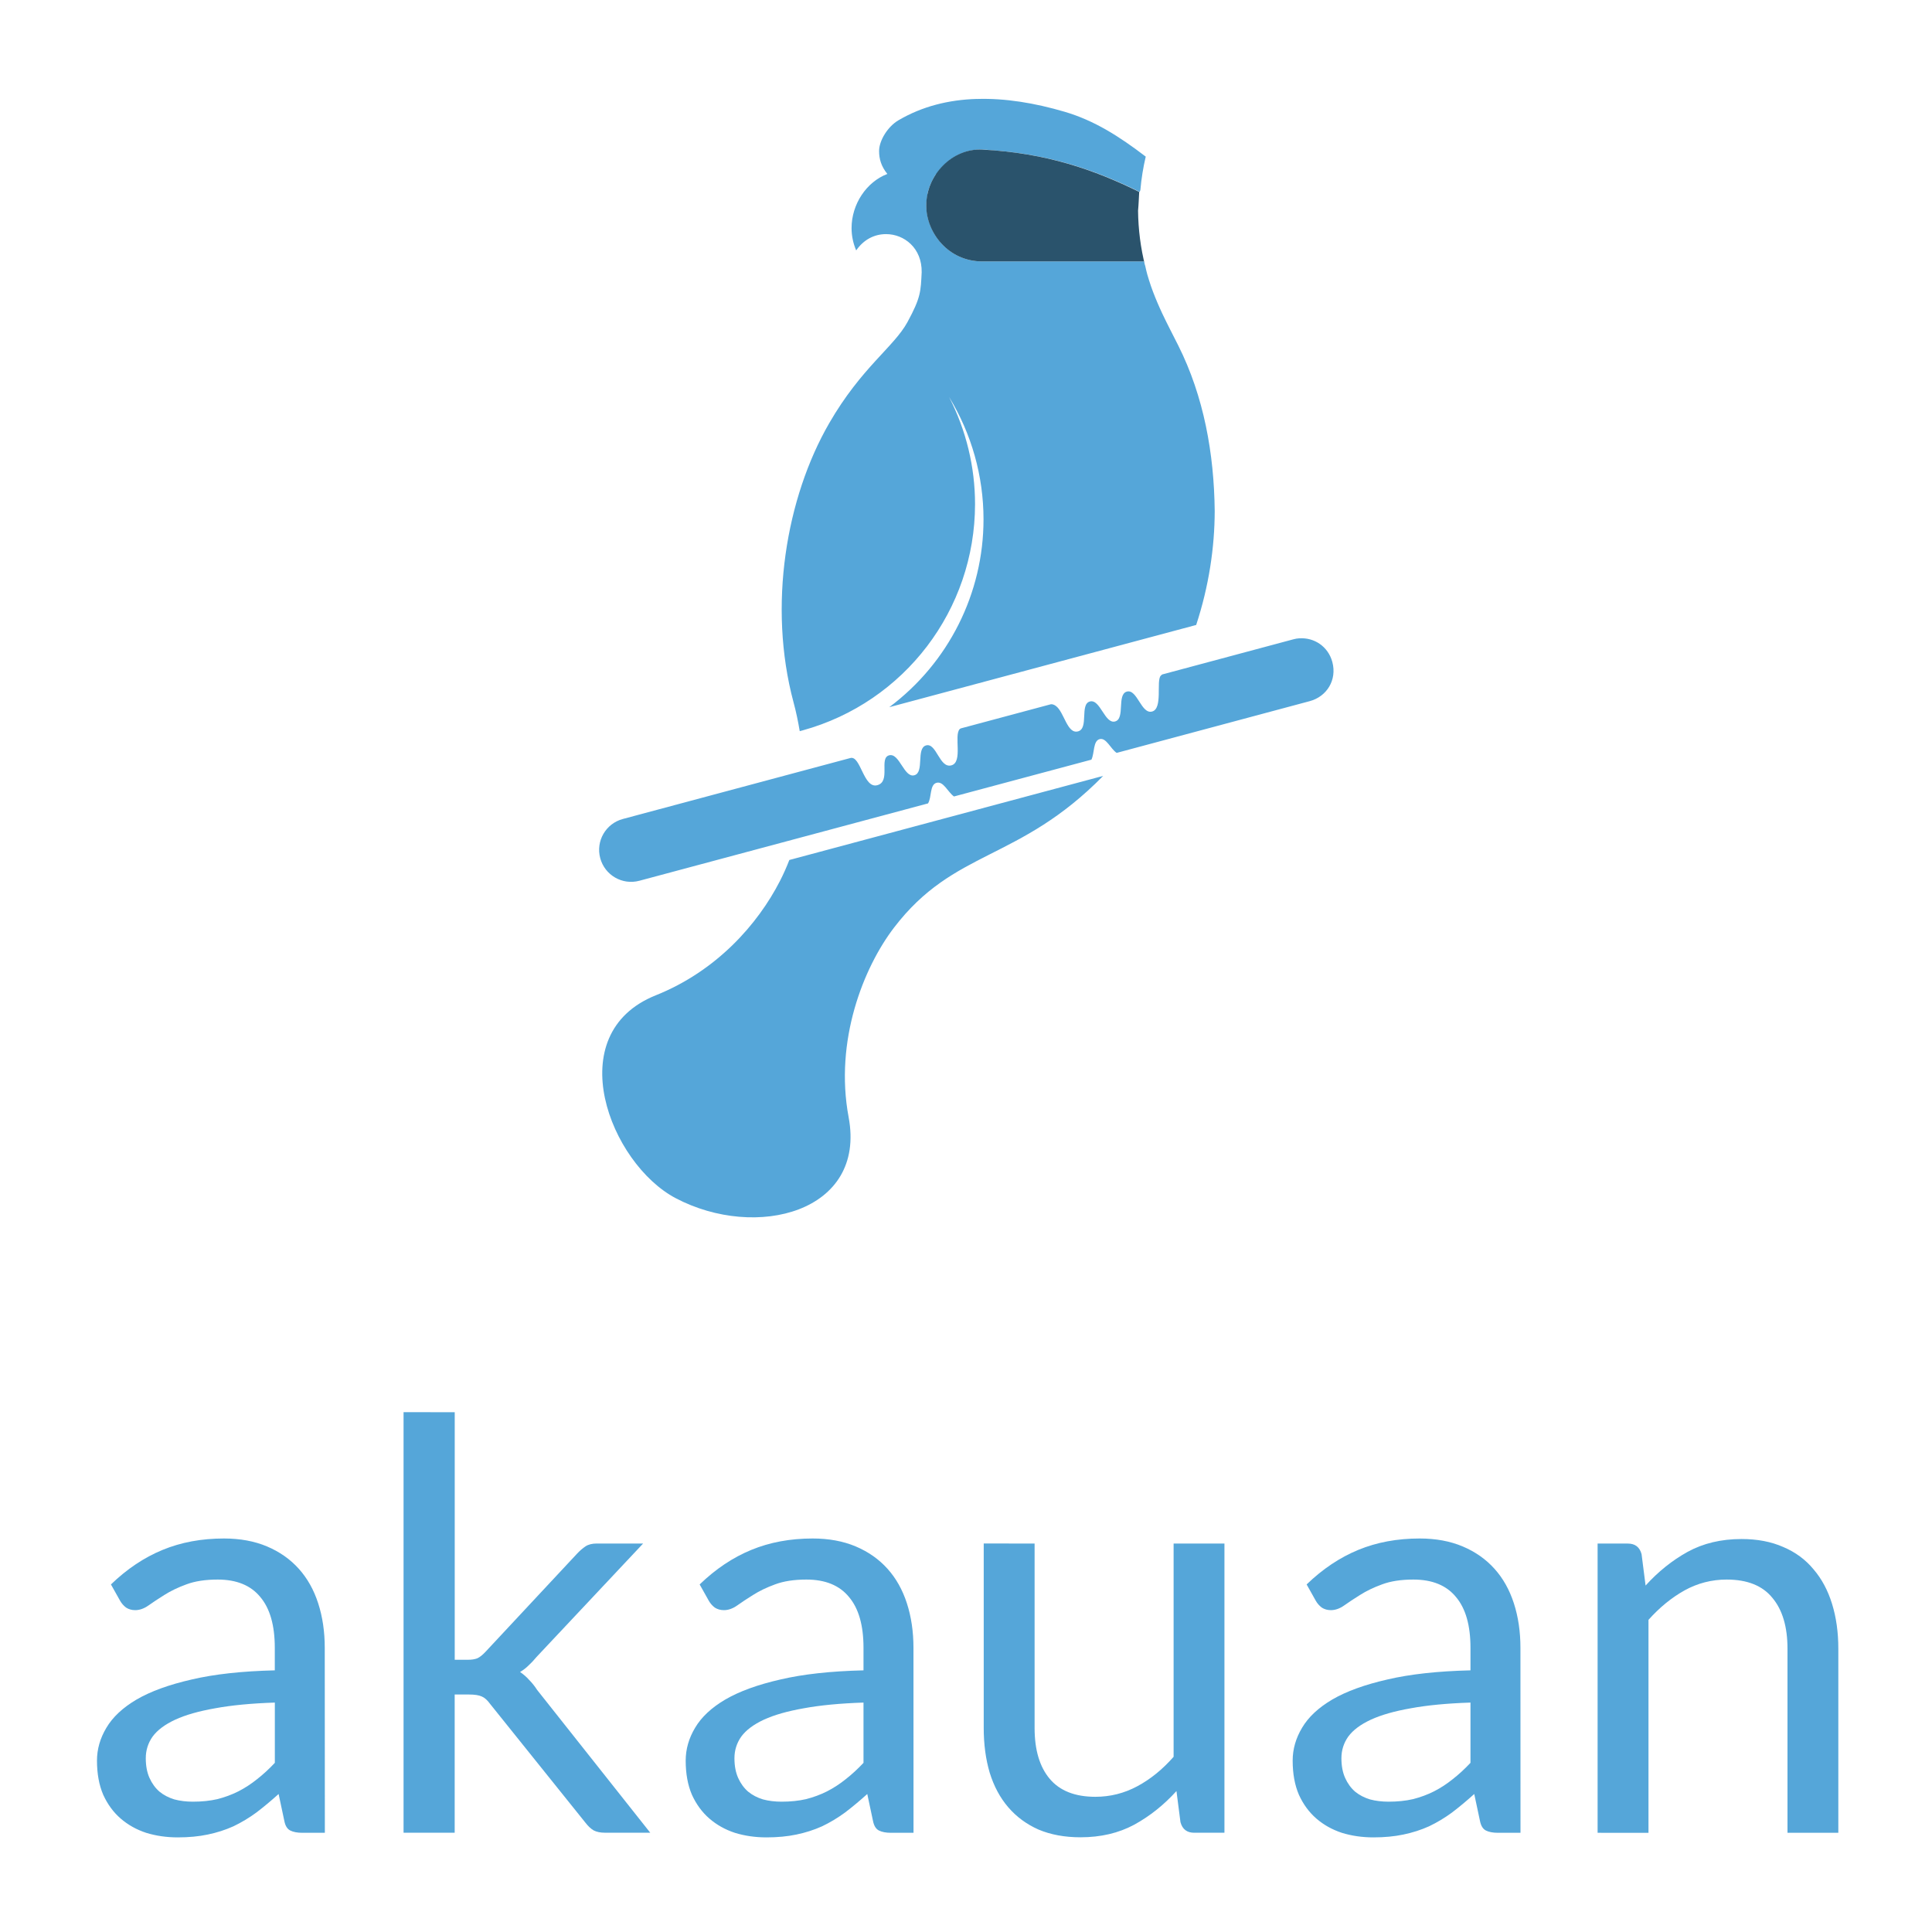
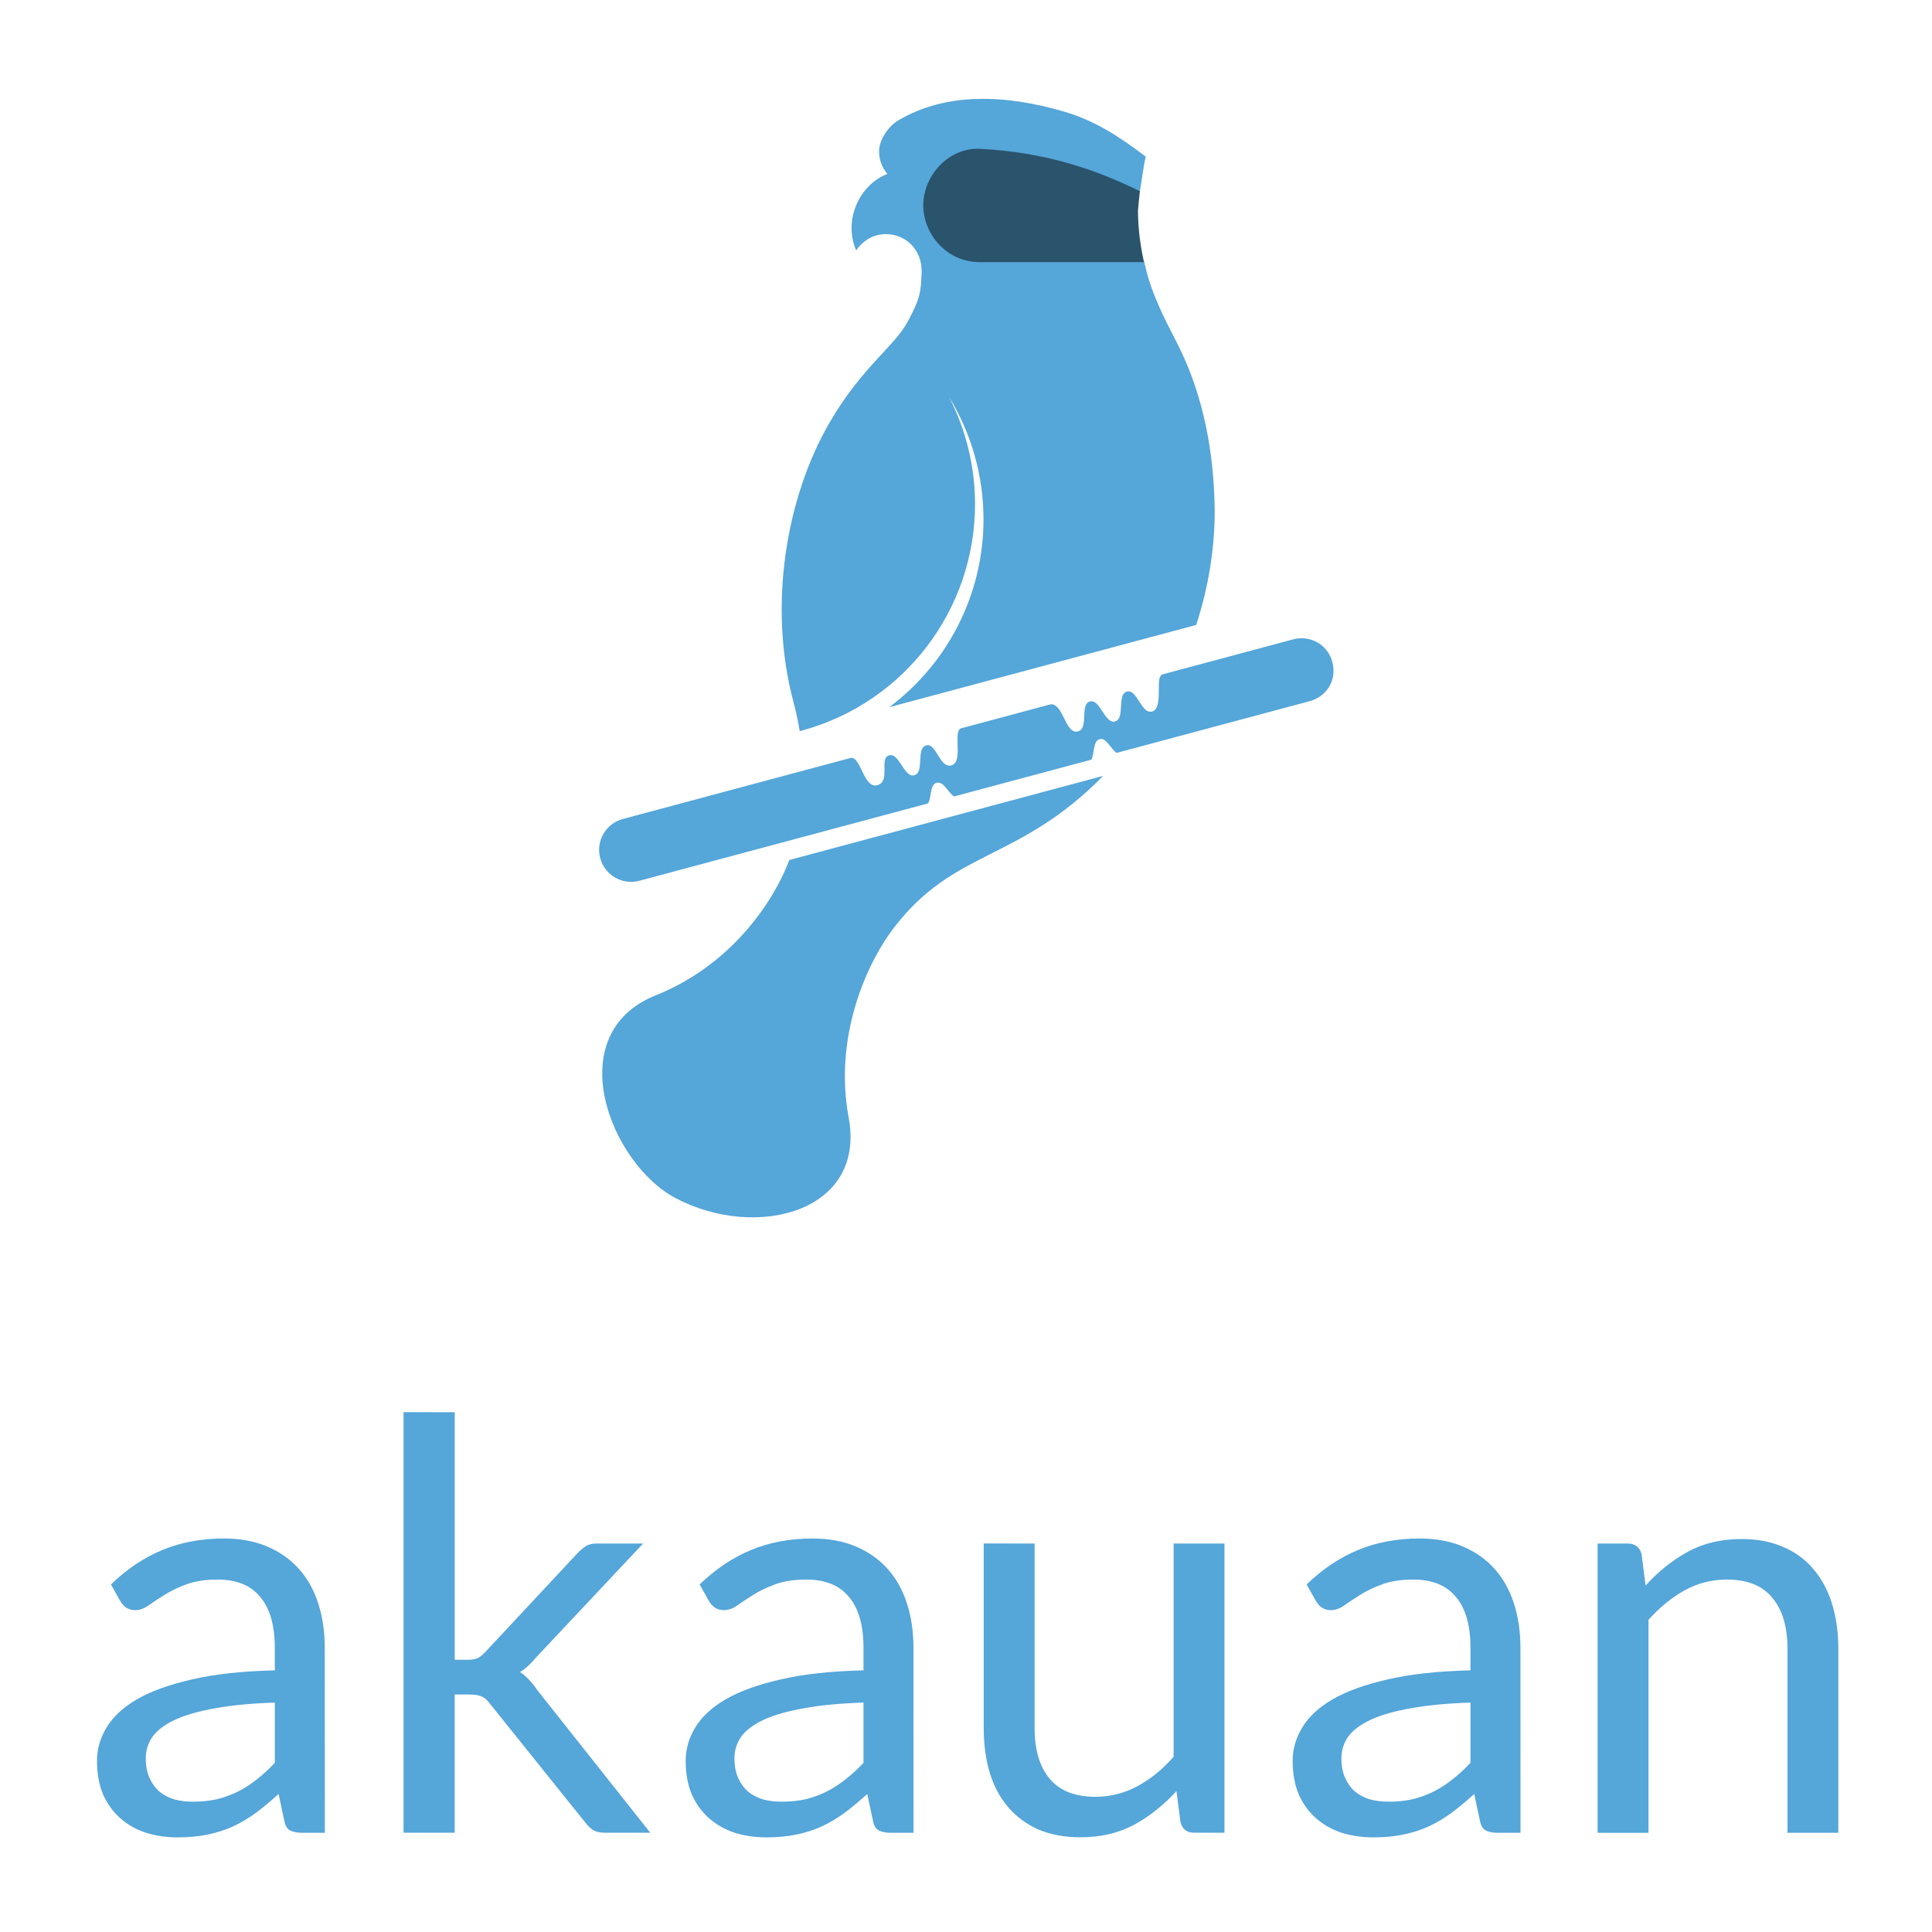
<svg xmlns="http://www.w3.org/2000/svg" width="400" height="400" viewBox="0 0 105.833 105.833" version="1.1" id="svg2737">
  <defs id="defs2734" />
  <g id="layer1" transform="translate(-8.793126,-461.8961)">
    <g aria-label="akauan" transform="matrix(2.646828,0,0,2.646828,-3356.635,433.4737)" id="text3410-7" style="font-size:11.817px;line-height:0;font-family:Lato;-inkscape-font-specification:'Lato, Normal';white-space:pre;inline-size:50.04;display:inline;fill:#55a6d9;stroke-width:0.1">
      <path d="m 1278.218,48.67 h -0.467 q -0.154,0 -0.248,-0.047 -0.095,-0.047 -0.124,-0.201 l -0.118,-0.555 q -0.236,0.213 -0.461,0.384 -0.225,0.165 -0.473,0.284 -0.248,0.112 -0.532,0.171 -0.278,0.059 -0.621,0.059 -0.349,0 -0.656,-0.095 -0.301,-0.1 -0.526,-0.295 -0.225,-0.195 -0.36,-0.49 -0.13,-0.301 -0.13,-0.709 0,-0.355 0.195,-0.68 0.195,-0.331 0.626,-0.585 0.437,-0.254 1.14,-0.414 0.703,-0.165 1.719,-0.189 v -0.467 q 0,-0.697 -0.301,-1.052 -0.295,-0.36 -0.88,-0.36 -0.384,0 -0.65,0.1 -0.26,0.095 -0.455,0.219 -0.189,0.118 -0.331,0.219 -0.136,0.095 -0.272,0.095 -0.106,0 -0.189,-0.053 -0.077,-0.059 -0.124,-0.142 l -0.189,-0.337 q 0.496,-0.479 1.069,-0.715 0.573,-0.236 1.27,-0.236 0.502,0 0.892,0.165 0.39,0.165 0.656,0.461 0.266,0.295 0.402,0.715 0.136,0.42 0.136,0.922 z m -2.73,-0.644 q 0.278,0 0.508,-0.053 0.23,-0.059 0.431,-0.16 0.207,-0.106 0.39,-0.254 0.189,-0.148 0.366,-0.337 v -1.247 q -0.727,0.024 -1.235,0.118 -0.508,0.089 -0.827,0.236 -0.319,0.148 -0.467,0.349 -0.142,0.201 -0.142,0.449 0,0.236 0.077,0.408 0.077,0.171 0.207,0.284 0.13,0.106 0.307,0.16 0.177,0.047 0.384,0.047 z" style="line-height:1.2" id="path20718" />
      <path d="m 1280.906,39.966 v 5.123 h 0.272 q 0.118,0 0.195,-0.03 0.077,-0.035 0.171,-0.136 l 1.891,-2.027 q 0.089,-0.095 0.177,-0.154 0.089,-0.059 0.236,-0.059 h 0.957 l -2.204,2.346 q -0.083,0.1 -0.166,0.177 -0.077,0.077 -0.177,0.136 0.106,0.071 0.189,0.165 0.089,0.089 0.165,0.207 l 2.34,2.954 h -0.945 q -0.13,0 -0.225,-0.047 -0.089,-0.053 -0.171,-0.16 l -1.968,-2.452 q -0.089,-0.124 -0.177,-0.16 -0.089,-0.041 -0.266,-0.041 h -0.295 v 2.86 h -1.058 v -8.704 z" style="line-height:1.2" id="path20720" />
      <path d="m 1290.401,48.67 h -0.467 q -0.154,0 -0.248,-0.047 -0.094,-0.047 -0.124,-0.201 l -0.118,-0.555 q -0.236,0.213 -0.461,0.384 -0.225,0.165 -0.473,0.284 -0.248,0.112 -0.532,0.171 -0.278,0.059 -0.62,0.059 -0.349,0 -0.656,-0.095 -0.301,-0.1 -0.526,-0.295 -0.225,-0.195 -0.36,-0.49 -0.13,-0.301 -0.13,-0.709 0,-0.355 0.195,-0.68 0.195,-0.331 0.626,-0.585 0.437,-0.254 1.14,-0.414 0.703,-0.165 1.719,-0.189 v -0.467 q 0,-0.697 -0.301,-1.052 -0.295,-0.36 -0.88,-0.36 -0.384,0 -0.65,0.1 -0.26,0.095 -0.455,0.219 -0.189,0.118 -0.331,0.219 -0.136,0.095 -0.272,0.095 -0.106,0 -0.189,-0.053 -0.077,-0.059 -0.124,-0.142 l -0.189,-0.337 q 0.496,-0.479 1.069,-0.715 0.573,-0.236 1.27,-0.236 0.502,0 0.892,0.165 0.39,0.165 0.656,0.461 0.266,0.295 0.402,0.715 0.136,0.42 0.136,0.922 z m -2.73,-0.644 q 0.278,0 0.508,-0.053 0.23,-0.059 0.431,-0.16 0.207,-0.106 0.39,-0.254 0.189,-0.148 0.366,-0.337 v -1.247 q -0.727,0.024 -1.235,0.118 -0.508,0.089 -0.827,0.236 -0.319,0.148 -0.467,0.349 -0.142,0.201 -0.142,0.449 0,0.236 0.077,0.408 0.077,0.171 0.207,0.284 0.13,0.106 0.307,0.16 0.177,0.047 0.384,0.047 z" style="line-height:1.2" id="path20722" />
      <path d="m 1292.907,42.684 v 3.817 q 0,0.68 0.313,1.052 0.313,0.372 0.945,0.372 0.461,0 0.869,-0.219 0.408,-0.219 0.75,-0.609 v -4.414 h 1.052 v 5.986 h -0.626 q -0.225,0 -0.284,-0.219 l -0.083,-0.644 q -0.39,0.431 -0.875,0.697 -0.484,0.26 -1.111,0.26 -0.49,0 -0.869,-0.16 -0.372,-0.165 -0.626,-0.461 -0.254,-0.295 -0.384,-0.715 -0.124,-0.42 -0.124,-0.928 v -3.817 z" style="line-height:1.2" id="path20724" />
      <path d="m 1302.963,48.67 h -0.467 q -0.154,0 -0.248,-0.047 -0.094,-0.047 -0.124,-0.201 l -0.118,-0.555 q -0.236,0.213 -0.461,0.384 -0.225,0.165 -0.473,0.284 -0.248,0.112 -0.532,0.171 -0.278,0.059 -0.62,0.059 -0.349,0 -0.656,-0.095 -0.301,-0.1 -0.526,-0.295 -0.225,-0.195 -0.36,-0.49 -0.13,-0.301 -0.13,-0.709 0,-0.355 0.195,-0.68 0.195,-0.331 0.626,-0.585 0.437,-0.254 1.14,-0.414 0.703,-0.165 1.719,-0.189 v -0.467 q 0,-0.697 -0.301,-1.052 -0.295,-0.36 -0.88,-0.36 -0.384,0 -0.65,0.1 -0.26,0.095 -0.455,0.219 -0.189,0.118 -0.331,0.219 -0.136,0.095 -0.272,0.095 -0.106,0 -0.189,-0.053 -0.077,-0.059 -0.124,-0.142 l -0.189,-0.337 q 0.496,-0.479 1.069,-0.715 0.573,-0.236 1.27,-0.236 0.502,0 0.892,0.165 0.39,0.165 0.656,0.461 0.266,0.295 0.402,0.715 0.136,0.42 0.136,0.922 z m -2.73,-0.644 q 0.278,0 0.508,-0.053 0.23,-0.059 0.431,-0.16 0.207,-0.106 0.39,-0.254 0.189,-0.148 0.366,-0.337 v -1.247 q -0.727,0.024 -1.235,0.118 -0.508,0.089 -0.827,0.236 -0.319,0.148 -0.467,0.349 -0.142,0.201 -0.142,0.449 0,0.236 0.077,0.408 0.077,0.171 0.207,0.284 0.13,0.106 0.307,0.16 0.177,0.047 0.384,0.047 z" style="line-height:1.2" id="path20726" />
      <path d="m 1304.559,48.67 v -5.986 h 0.626 q 0.225,0 0.284,0.219 l 0.083,0.65 q 0.39,-0.431 0.869,-0.697 0.485,-0.266 1.117,-0.266 0.49,0 0.863,0.165 0.378,0.16 0.626,0.461 0.254,0.295 0.384,0.715 0.13,0.42 0.13,0.928 v 3.811 h -1.052 v -3.811 q 0,-0.679 -0.313,-1.052 -0.307,-0.378 -0.945,-0.378 -0.467,0 -0.874,0.225 -0.402,0.225 -0.745,0.609 v 4.408 z" style="line-height:1.2" id="path20728" />
    </g>
    <g id="g20702" transform="matrix(1.40625,0,0,1.40625,-25.06675,-216.8434)" style="stroke-width:0.711">
-       <path id="path17267" style="fill:#55a6d9;fill-opacity:1;stroke:none;stroke-width:0.151;stroke-dasharray:none;stroke-opacity:1" d="m 62.119,486.513 c -1.09,0.033 -2.119,0.289 -3.047,0.834 -0.406,0.239 -0.75,0.782 -0.75,1.196 0,0.299 0.079,0.593 0.322,0.892 -0.815,0.311 -1.394,1.177 -1.394,2.111 0,0.298 0.062,0.593 0.18,0.868 0.291,-0.422 0.708,-0.635 1.163,-0.635 0.706,-6e-5 1.403,0.542 1.388,1.485 -0.038,0.749 -0.029,0.978 -0.554,1.943 -0.526,0.966 -1.798,1.771 -3.049,3.939 -1.675,2.9 -2.395,7.112 -1.388,10.873 0.101,0.37 0.177,0.745 0.241,1.122 l 0.115,-0.031 c 3.963,-1.093 6.711,-4.698 6.714,-8.811 0,-1.454 -0.348,-2.886 -1.013,-4.178 0.878,1.436 1.343,3.086 1.343,4.769 0,2.881 -1.364,5.592 -3.672,7.317 l 11.956,-3.203 c 0.495,-1.508 0.719,-3.014 0.722,-4.438 -0.024,-2.234 -0.421,-4.458 -1.423,-6.455 -0.208,-0.413 -0.419,-0.815 -0.619,-1.237 -0.067,-0.141 -0.129,-0.285 -0.192,-0.429 -0.115,-0.272 -0.227,-0.555 -0.323,-0.865 -0.024,-0.071 -0.045,-0.142 -0.065,-0.214 -0.031,-0.106 -0.055,-0.22 -0.081,-0.332 -0.024,-0.065 -0.034,-0.125 -0.048,-0.192 l -6.3,10e-4 c -0.165,2e-5 -0.322,-0.016 -0.472,-0.05 -0.151,-0.033 -0.292,-0.08 -0.425,-0.141 -0.134,-0.061 -0.258,-0.134 -0.373,-0.218 -0.113,-0.084 -0.22,-0.179 -0.316,-0.281 -0.093,-0.103 -0.18,-0.214 -0.254,-0.331 -0.074,-0.117 -0.134,-0.24 -0.187,-0.367 -0.05,-0.127 -0.089,-0.257 -0.115,-0.389 -0.026,-0.132 -0.043,-0.266 -0.043,-0.398 0,-0.142 0.024,-0.283 0.045,-0.42 0,-0.009 0,-0.021 0,-0.033 0.026,-0.124 0.067,-0.245 0.113,-0.362 0,-0.016 0.024,-0.035 0.024,-0.053 0.05,-0.117 0.11,-0.23 0.182,-0.337 0,-0.005 0,-0.009 0.024,-0.014 0.398,-0.599 1.072,-1 1.808,-0.962 0.086,0 0.184,0.007 0.294,0.018 2.365,0.164 4.166,0.811 5.827,1.63 0,-0.021 0.024,-0.058 0.024,-0.081 0.038,-0.436 0.108,-0.868 0.208,-1.294 -1.036,-0.791 -2.003,-1.407 -3.159,-1.747 -1.168,-0.343 -2.316,-0.532 -3.406,-0.499 z m 12.58,21.01 c -0.081,0.005 -0.165,0.018 -0.244,0.041 -0.649,0.174 -4.217,1.13 -5.075,1.36 -0.031,0.007 -0.048,0.014 -0.089,0.06 -0.18,0.207 0.091,1.279 -0.334,1.392 -0.424,0.114 -0.578,-0.885 -0.982,-0.777 -0.403,0.108 -0.057,1.056 -0.46,1.164 -0.403,0.108 -0.578,-0.886 -0.982,-0.778 -0.402,0.108 -0.034,1.049 -0.46,1.164 -0.429,0.115 -0.536,-0.756 -0.869,-0.994 -0.069,-0.05 -0.151,-0.073 -0.199,-0.06 -0.799,0.214 -3.492,0.936 -3.492,0.936 0,0 -0.038,0.014 -0.05,0.028 -0.237,0.246 0.136,1.29 -0.326,1.414 -0.463,0.124 -0.578,-0.886 -0.982,-0.778 -0.403,0.108 -0.057,1.056 -0.461,1.164 -0.402,0.108 -0.578,-0.885 -0.982,-0.777 -0.402,0.108 0.077,1.02 -0.461,1.164 -0.537,0.144 -0.645,-1.167 -1.047,-1.059 l -8.864,2.375 c -0.666,0.179 -1.059,0.859 -0.881,1.525 0.18,0.666 0.86,1.059 1.526,0.881 l 11.244,-3.013 c 0.148,-0.245 0.06,-0.727 0.33,-0.802 0.271,-0.075 0.436,0.358 0.68,0.532 l 5.354,-1.434 c 0.125,-0.255 0.06,-0.73 0.32,-0.8 0.259,-0.069 0.428,0.382 0.664,0.536 l 7.52,-2.015 c 0.667,-0.179 1.068,-0.826 0.881,-1.525 -0.165,-0.611 -0.712,-0.96 -1.281,-0.922 z m -7.647,5.36 -12.226,3.276 c -0.105,0.272 -0.225,0.543 -0.362,0.811 -0.867,1.695 -2.472,3.512 -4.84,4.46 -3.756,1.505 -1.782,6.557 0.777,7.904 3.128,1.647 7.428,0.552 6.735,-3.153 -0.558,-2.981 0.577,-5.827 1.764,-7.382 2.355,-3.083 4.843,-2.552 8.152,-5.916 z" />
-       <path id="path17269" style="fill:#2a536c;fill-opacity:1;stroke:none;stroke-width:0.019" d="m 62.343,488.486 c -1.173,-0.06 -2.184,0.989 -2.184,2.181 0,1.06 0.864,2.176 2.182,2.176 l 6.3,-0.001 c 0.024,0.067 0.034,0.127 0.048,0.192 0,-0.002 0,-0.005 0,-0.007 -0.18,-0.707 -0.271,-1.433 -0.279,-2.162 0.024,-0.243 0.029,-0.487 0.045,-0.73 -1.73,-0.853 -3.61,-1.52 -6.121,-1.649 z" />
+       <path id="path17267" style="fill:#55a6d9;fill-opacity:1;stroke:none;stroke-width:0.151;stroke-dasharray:none;stroke-opacity:1" d="m 62.119,486.513 c -1.09,0.033 -2.119,0.289 -3.047,0.834 -0.406,0.239 -0.75,0.782 -0.75,1.196 0,0.299 0.079,0.593 0.322,0.892 -0.815,0.311 -1.394,1.177 -1.394,2.111 0,0.298 0.062,0.593 0.18,0.868 0.291,-0.422 0.708,-0.635 1.163,-0.635 0.706,-6e-5 1.403,0.542 1.388,1.485 -0.038,0.749 -0.029,0.978 -0.554,1.943 -0.526,0.966 -1.798,1.771 -3.049,3.939 -1.675,2.9 -2.395,7.112 -1.388,10.873 0.101,0.37 0.177,0.745 0.241,1.122 l 0.115,-0.031 c 3.963,-1.093 6.711,-4.698 6.714,-8.811 0,-1.454 -0.348,-2.886 -1.013,-4.178 0.878,1.436 1.343,3.086 1.343,4.769 0,2.881 -1.364,5.592 -3.672,7.317 l 11.956,-3.203 c 0.495,-1.508 0.719,-3.014 0.722,-4.438 -0.024,-2.234 -0.421,-4.458 -1.423,-6.455 -0.208,-0.413 -0.419,-0.815 -0.619,-1.237 -0.067,-0.141 -0.129,-0.285 -0.192,-0.429 -0.115,-0.272 -0.227,-0.555 -0.323,-0.865 -0.024,-0.071 -0.045,-0.142 -0.065,-0.214 -0.031,-0.106 -0.055,-0.22 -0.081,-0.332 -0.024,-0.065 -0.034,-0.125 -0.048,-0.192 l -6.3,10e-4 c -0.165,2e-5 -0.322,-0.016 -0.472,-0.05 -0.151,-0.033 -0.292,-0.08 -0.425,-0.141 -0.134,-0.061 -0.258,-0.134 -0.373,-0.218 -0.113,-0.084 -0.22,-0.179 -0.316,-0.281 -0.093,-0.103 -0.18,-0.214 -0.254,-0.331 -0.074,-0.117 -0.134,-0.24 -0.187,-0.367 -0.05,-0.127 -0.089,-0.257 -0.115,-0.389 -0.026,-0.132 -0.043,-0.266 -0.043,-0.398 0,-0.142 0.024,-0.283 0.045,-0.42 v -0.033 c 0.026,-0.124 0.067,-0.245 0.113,-0.362 0,-0.016 0.024,-0.035 0.024,-0.053 0.05,-0.117 0.11,-0.23 0.182,-0.337 0,-0.005 0,-0.009 0.024,-0.014 0.398,-0.599 1.072,-1 1.808,-0.962 0.086,0 0.184,0.007 0.294,0.018 2.365,0.164 4.166,0.811 5.827,1.63 0.083,-0.467 0.138,-0.973 0.232,-1.375 -1.036,-0.791 -2.003,-1.407 -3.159,-1.747 -1.168,-0.343 -2.316,-0.532 -3.406,-0.499 z m 12.58,21.01 c -0.081,0.005 -0.165,0.018 -0.244,0.041 -0.649,0.174 -4.217,1.13 -5.075,1.36 -0.031,0.007 -0.048,0.014 -0.089,0.06 -0.18,0.207 0.091,1.279 -0.334,1.392 -0.424,0.114 -0.578,-0.885 -0.982,-0.777 -0.403,0.108 -0.057,1.056 -0.46,1.164 -0.403,0.108 -0.578,-0.886 -0.982,-0.778 -0.402,0.108 -0.034,1.049 -0.46,1.164 -0.429,0.115 -0.536,-0.756 -0.869,-0.994 -0.069,-0.05 -0.151,-0.073 -0.199,-0.06 -0.799,0.214 -3.492,0.936 -3.492,0.936 0,0 -0.038,0.014 -0.05,0.028 -0.237,0.246 0.136,1.29 -0.326,1.414 -0.463,0.124 -0.578,-0.886 -0.982,-0.778 -0.403,0.108 -0.057,1.056 -0.461,1.164 -0.402,0.108 -0.578,-0.885 -0.982,-0.777 -0.402,0.108 0.077,1.02 -0.461,1.164 -0.537,0.144 -0.645,-1.167 -1.047,-1.059 l -8.864,2.375 c -0.666,0.179 -1.059,0.859 -0.881,1.525 0.18,0.666 0.86,1.059 1.526,0.881 l 11.244,-3.013 c 0.148,-0.245 0.06,-0.727 0.33,-0.802 0.271,-0.075 0.436,0.358 0.68,0.532 l 5.354,-1.434 c 0.125,-0.255 0.06,-0.73 0.32,-0.8 0.259,-0.069 0.428,0.382 0.664,0.536 l 7.52,-2.015 c 0.667,-0.179 1.068,-0.826 0.881,-1.525 -0.165,-0.611 -0.712,-0.96 -1.281,-0.922 z m -7.647,5.36 -12.226,3.276 c -0.105,0.272 -0.225,0.543 -0.362,0.811 -0.867,1.695 -2.472,3.512 -4.84,4.46 -3.756,1.505 -1.782,6.557 0.777,7.904 3.128,1.647 7.428,0.552 6.735,-3.153 -0.558,-2.981 0.577,-5.827 1.764,-7.382 2.355,-3.083 4.843,-2.552 8.152,-5.916 z" />
+       <path id="path17269" style="fill:#2a536c;fill-opacity:1;stroke:none;stroke-width:0.019" d="m 62.258,488.455 c -1.189,-0.061 -2.214,1.002 -2.214,2.211 0,1.075 0.875,2.205 2.211,2.205 l 6.384,-0.001 c 0.024,0.068 0.034,0.129 0.049,0.195 v -0.007 c -0.182,-0.717 -0.275,-1.452 -0.282,-2.191 0.024,-0.247 0.044,-0.518 0.075,-0.758 -1.754,-0.865 -3.687,-1.522 -6.233,-1.653 z" />
    </g>
  </g>
</svg>
